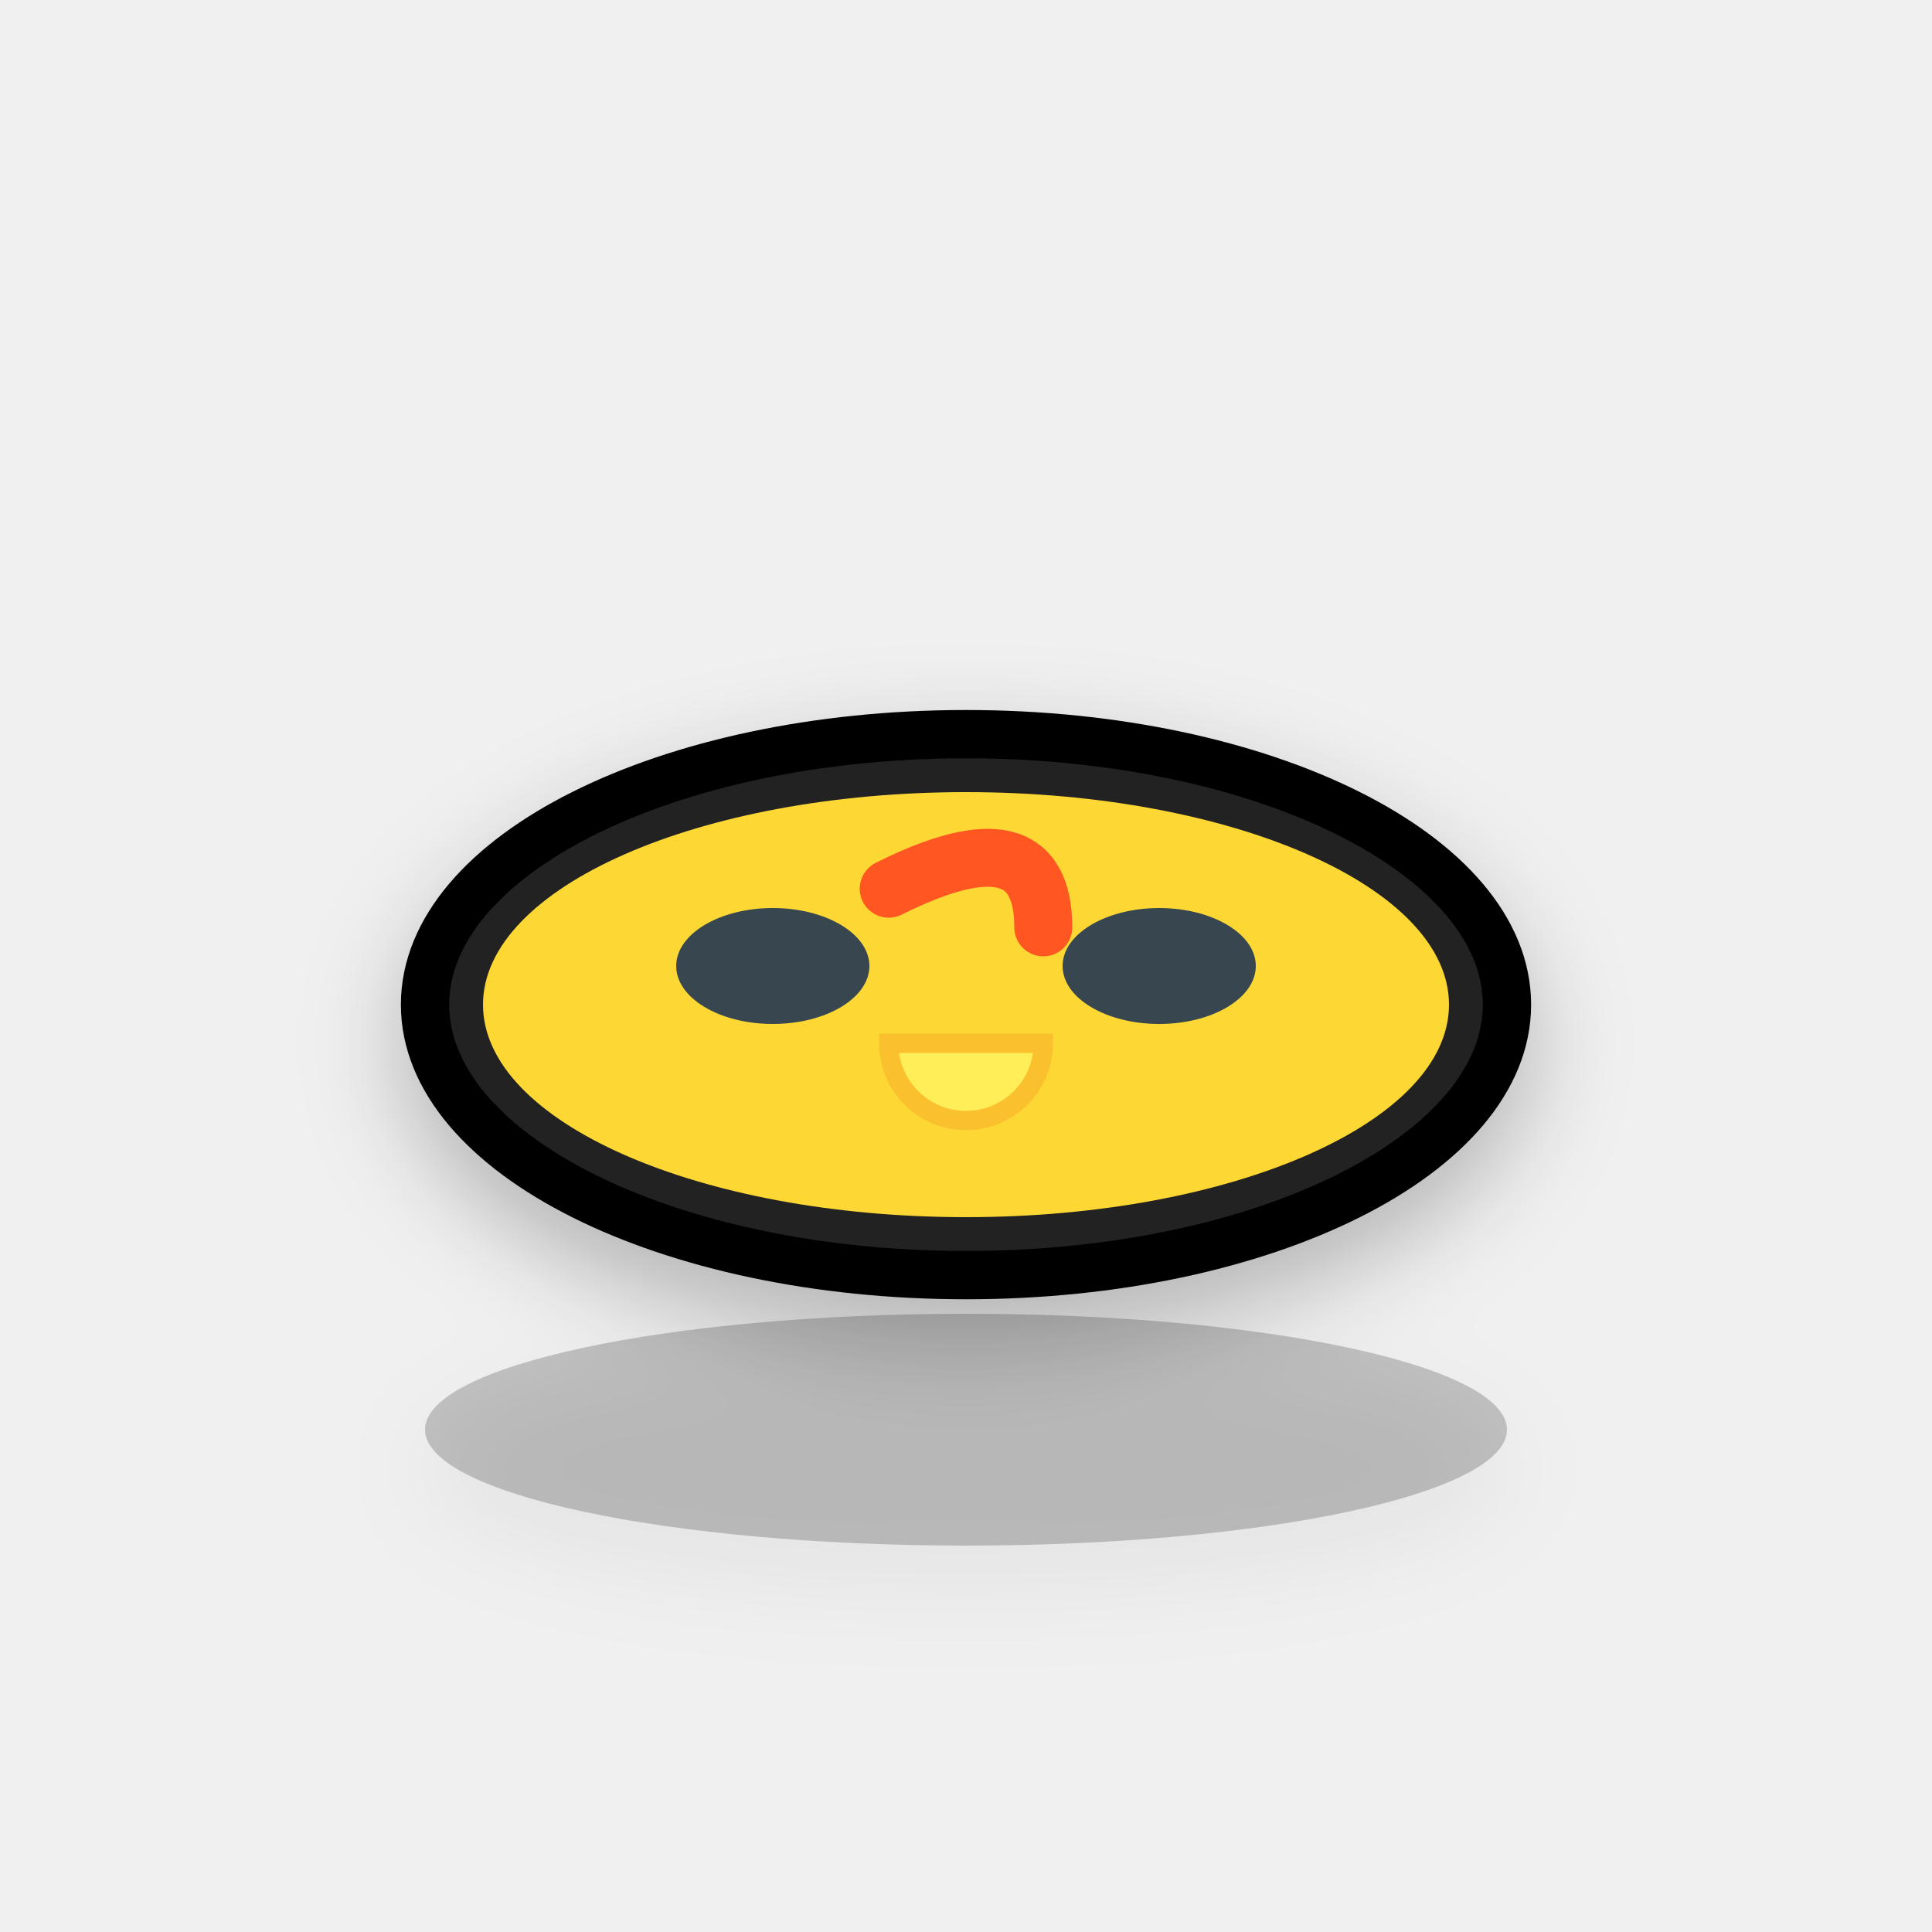
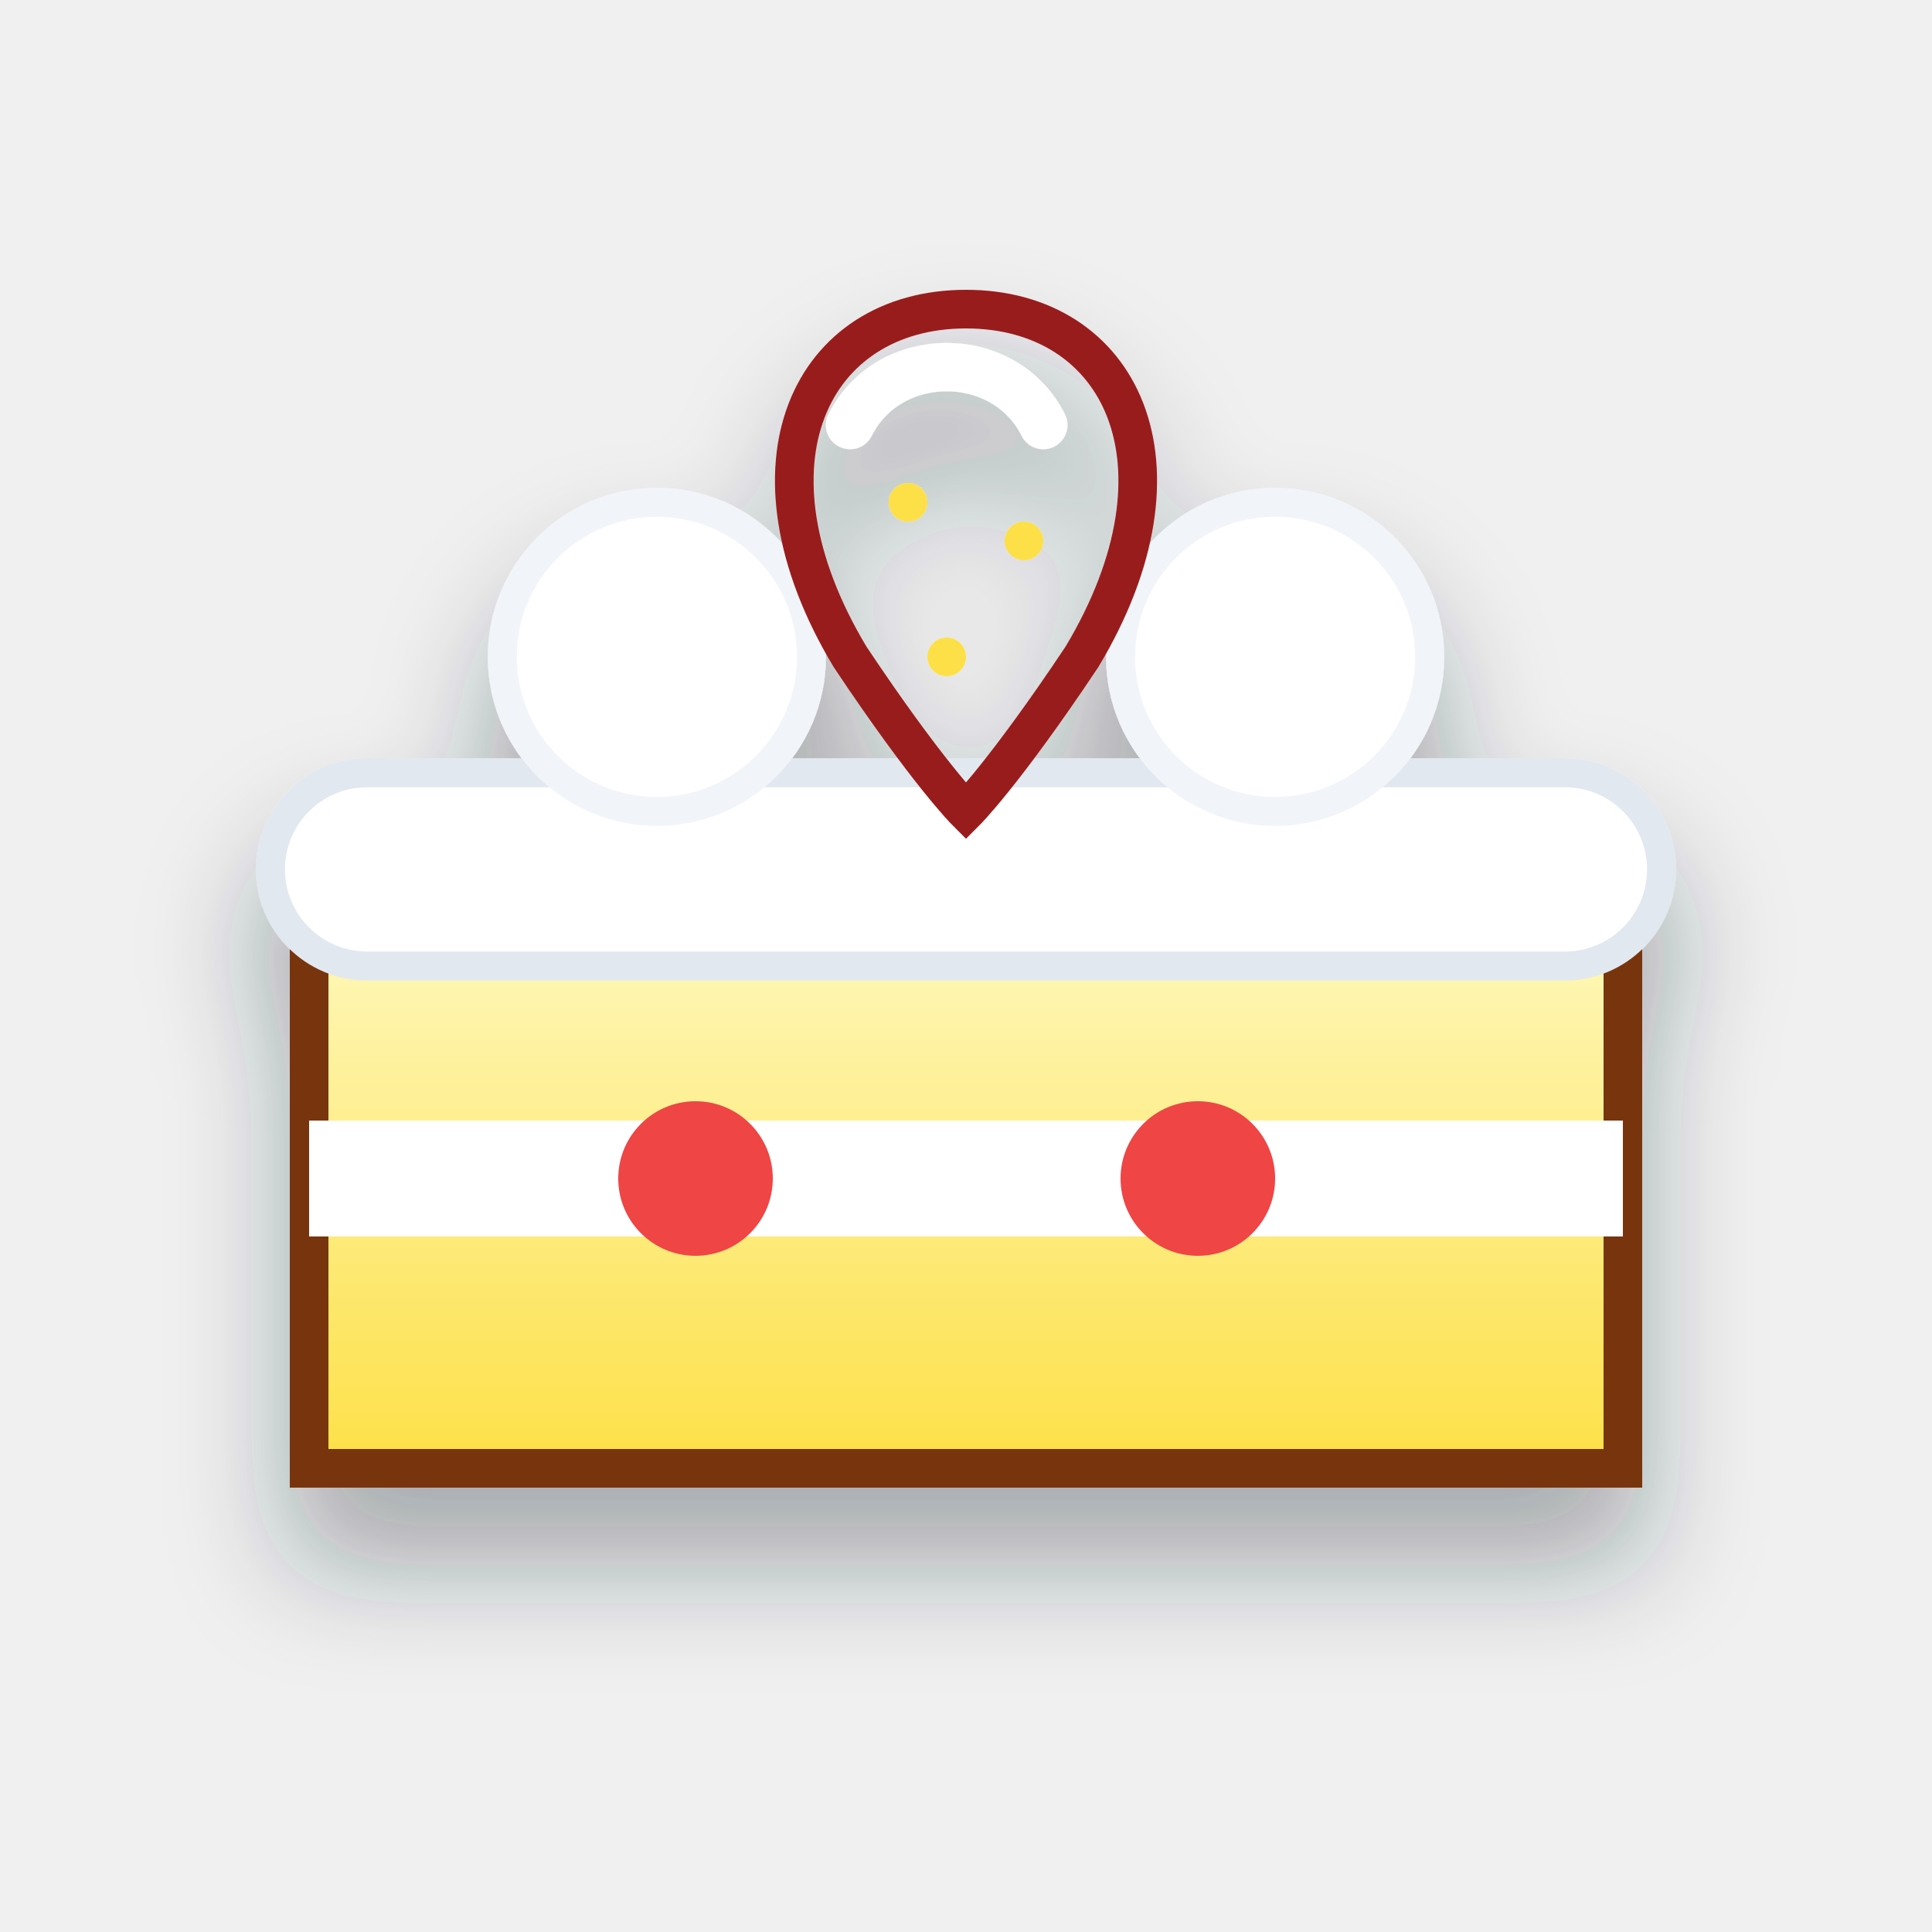
<svg xmlns="http://www.w3.org/2000/svg" viewBox="0 0 100 100" width="100%" height="100%">
  <defs>
-     <filter id="glow-seafood_6" x="-20%" y="-20%" width="140%" height="140%">
-       <feDropShadow dx="0" dy="2" stdDeviation="2.5" flood-color="#000" flood-opacity="0.25" />
+     <filter id="shadow-seafood_6" x="-30%" y="-30%" width="160%" height="160%">
+       <feDropShadow dx="0" dy="4" stdDeviation="3" flood-color="#1e293b" flood-opacity="0.35" />
    </filter>
+     <linearGradient id="spongeGrad" x1="0" y1="0" x2="0" y2="1">
+       <stop offset="0%" stop-color="#fef9c3" />
+       <stop offset="100%" stop-color="#fde047" />
+     </linearGradient>
  </defs>
-   <g filter="url(#glow-seafood_6)">
-     <ellipse cx="50" cy="74" rx="28" ry="6" fill="#000" opacity="0.2" />
-     <ellipse cx="50" cy="52" rx="28" ry="14" fill="#212121" stroke="#000" stroke-width="2.5" />
-     <ellipse cx="50" cy="52" rx="25" ry="11" fill="#FDD835" />
-     <ellipse cx="40" cy="50" rx="5" ry="3" fill="#37474F" />
-     <ellipse cx="60" cy="50" rx="5" ry="3" fill="#37474F" />
-     <path d="M46 46 Q54 42 54 48" stroke="#FF5722" stroke-width="3" stroke-linecap="round" fill="none" />
-     <path d="M46 54 L54 54 A4 4 0 0 1 46 54 Z" fill="#FFEE58" stroke="#FBC02D" stroke-width="1" />
+   <g filter="url(#shadow-seafood_6)">
+     <path d="M16 76 L84 76 L84 46 L16 46 Z" fill="url(#spongeGrad)" stroke="#78350f" stroke-width="2" />
+     <rect x="16" y="58" width="68" height="6" fill="#ffffff" />
+     <circle cx="36" cy="61" r="4" fill="#ef4444" />
+     <circle cx="62" cy="61" r="4" fill="#ef4444" />
+     <rect x="14" y="40" width="72" height="10" rx="5" fill="#ffffff" stroke="#e2e8f0" stroke-width="1.5" />
+     <circle cx="34" cy="34" r="8" fill="#ffffff" stroke="#f1f5f9" stroke-width="1.5" />
+     <circle cx="66" cy="34" r="8" fill="#ffffff" stroke="#f1f5f9" stroke-width="1.5" />
+     <path d="M50 16 C42 16 38 24 44 34 C48 40 50 42 50 42 C50 42 52 40 56 34 C62 24 58 16 50 16 Z" fill="url(#strawberryGrad)" stroke="#991b1b" stroke-width="2" />
+     <circle cx="47" cy="26" r="1" fill="#fde047" />
+     <circle cx="53" cy="28" r="1" fill="#fde047" />
+     <circle cx="49" cy="34" r="1" fill="#fde047" />
+     <path d="M44 22 C46 18 52 18 54 22" stroke="#ffffff" stroke-width="2.5" stroke-linecap="round" fill="none" />
  </g>
</svg>
